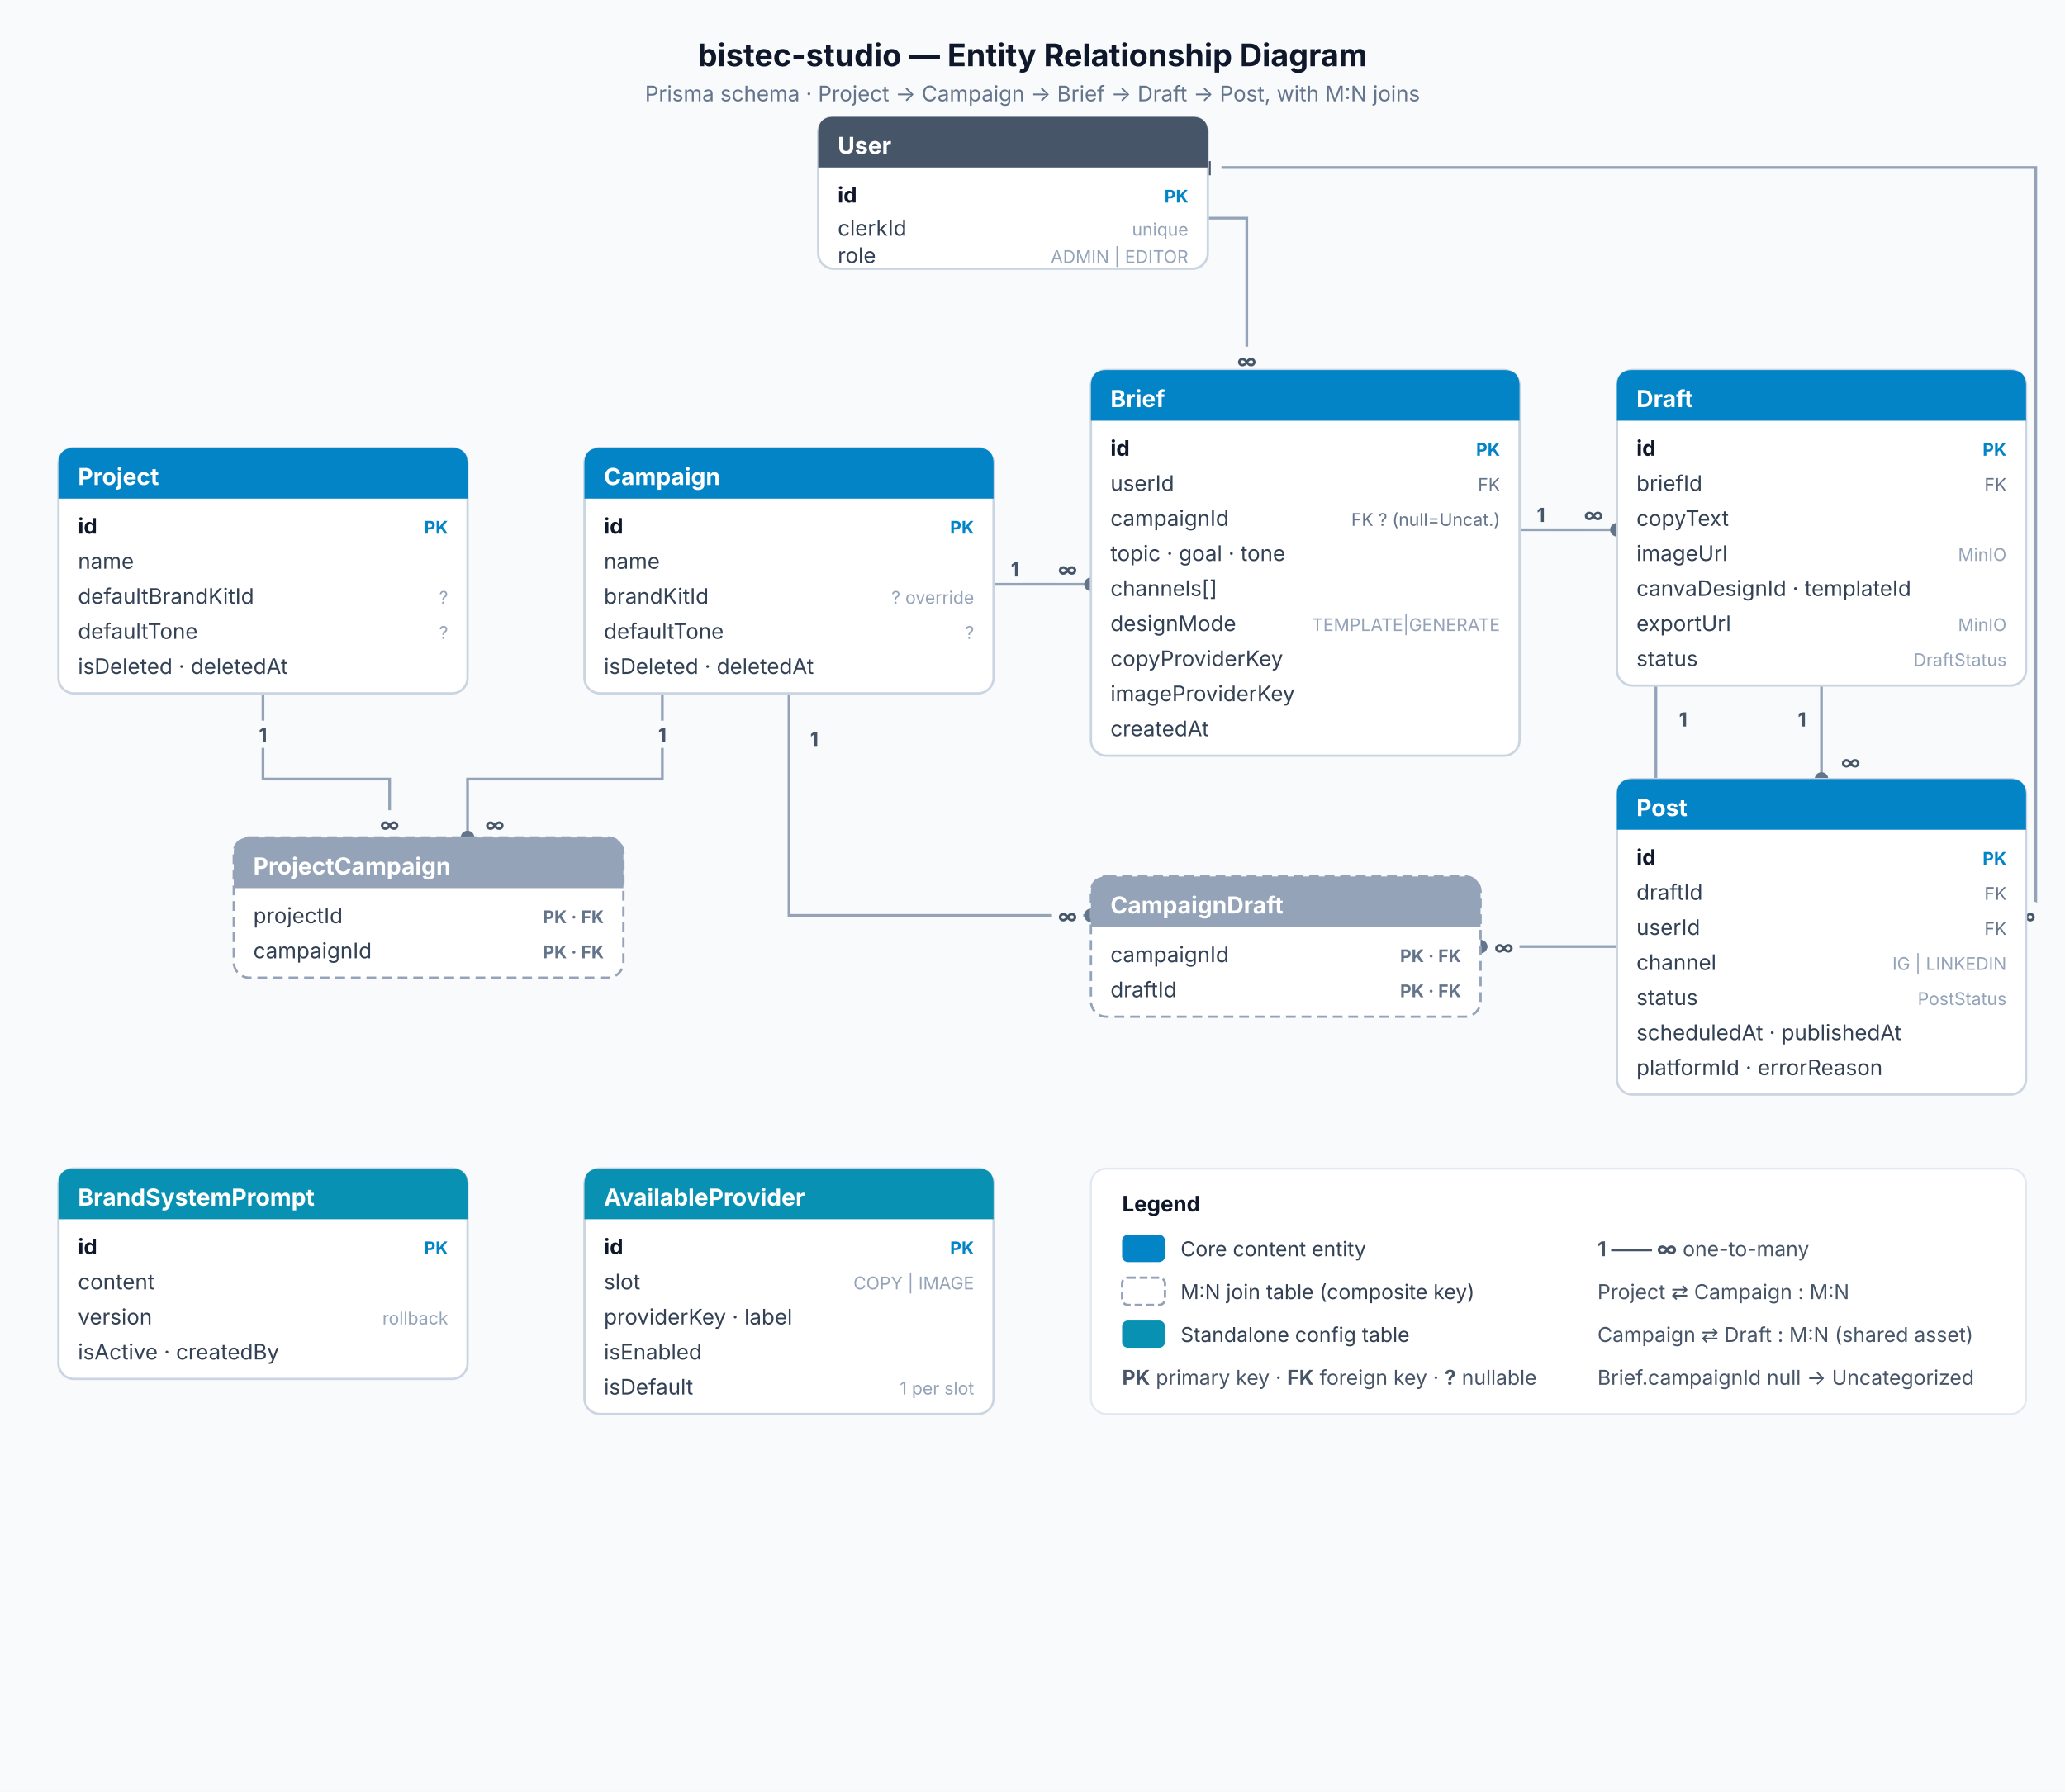
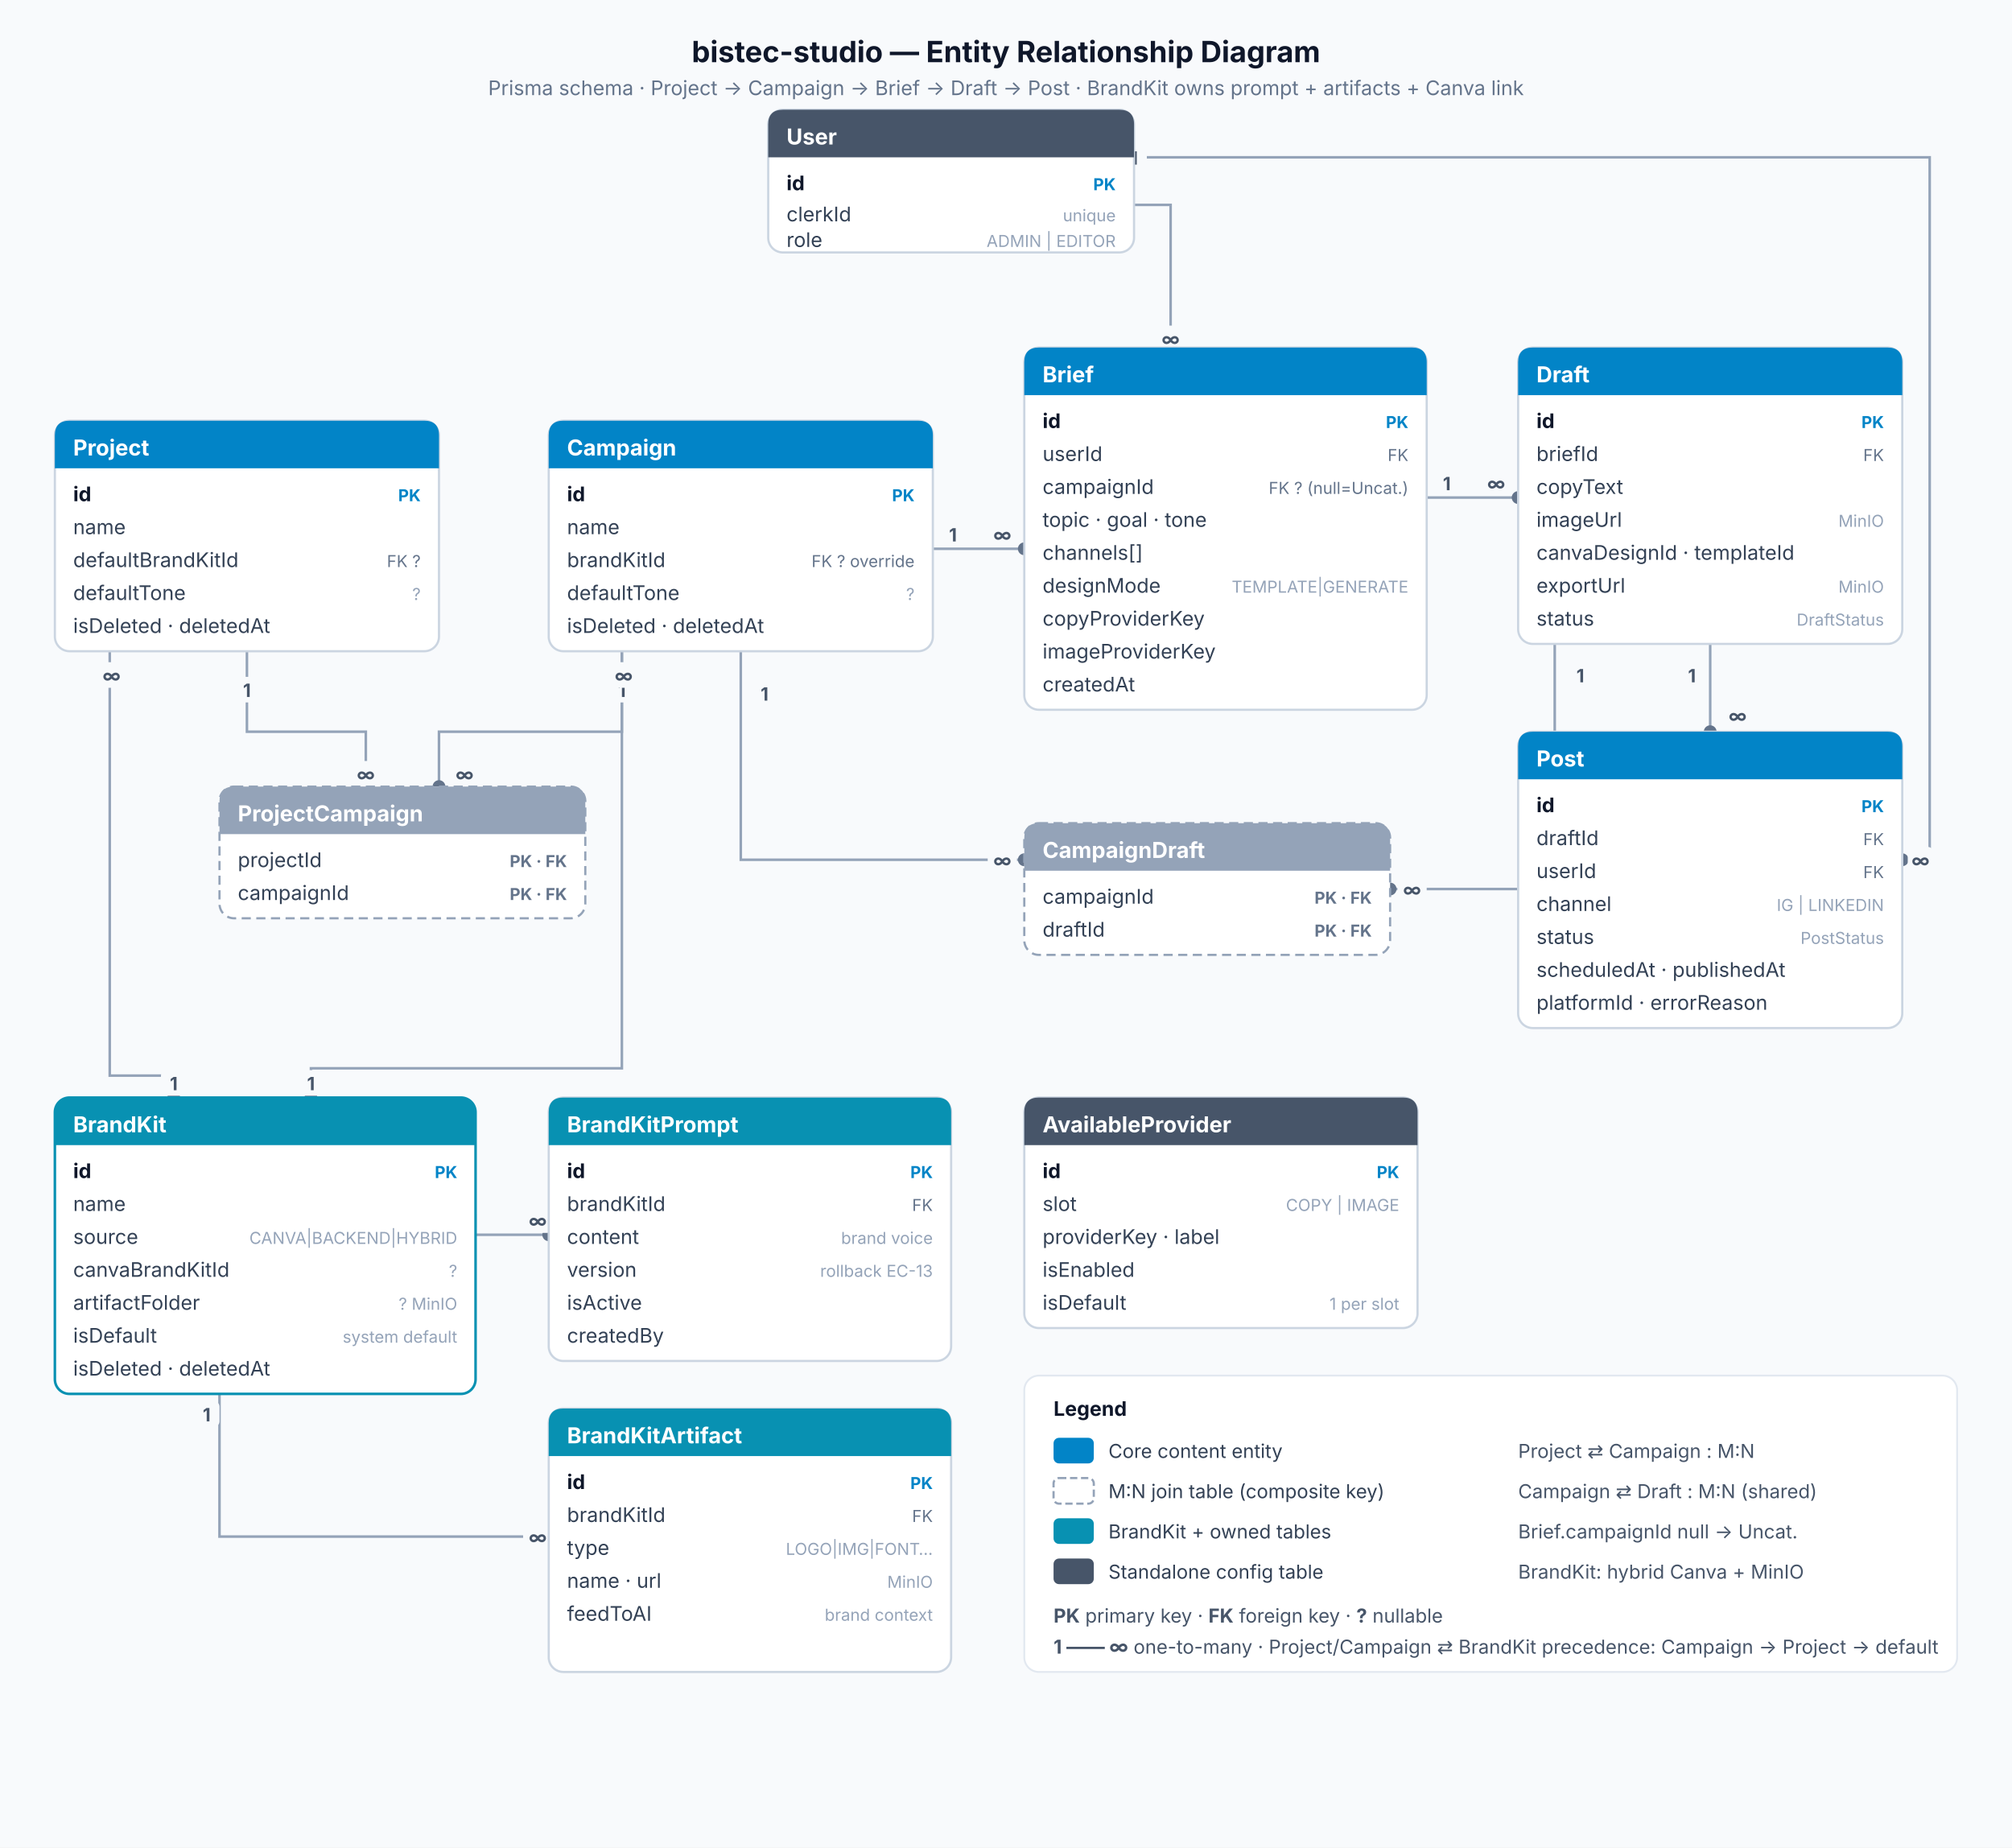
- <svg xmlns="http://www.w3.org/2000/svg" viewBox="0 0 1060 920" role="img" font-family="Inter, system-ui, -apple-system, sans-serif">
+ <svg xmlns="http://www.w3.org/2000/svg" viewBox="0 0 1100 1010" role="img" font-family="Inter, system-ui, -apple-system, sans-serif">
  <defs>
    <marker id="dot" markerWidth="7" markerHeight="7" refX="3.5" refY="3.5">
      <circle cx="3.5" cy="3.5" r="2.5" fill="#64748b" />
    </marker>
  </defs>
-   <rect width="1060" height="920" fill="#f8fafc" />
-   <text x="530" y="34" text-anchor="middle" font-size="16" font-weight="700" fill="#0f172a">bistec-studio — Entity Relationship Diagram</text>
-   <text x="530" y="52" text-anchor="middle" font-size="11" fill="#64748b">Prisma schema · Project → Campaign → Brief → Draft → Post, with M:N joins</text>
+   <rect width="1100" height="1010" fill="#f8fafc" />
+   <text x="550" y="34" text-anchor="middle" font-size="16" font-weight="700" fill="#0f172a">bistec-studio — Entity Relationship Diagram</text>
+   <text x="550" y="52" text-anchor="middle" font-size="11" fill="#64748b">Prisma schema · Project → Campaign → Brief → Draft → Post · BrandKit owns prompt + artifacts + Canva link</text>
  <g stroke="#94a3b8" stroke-width="1.4" fill="none">
    <path d="M560,112 L640,112 L640,190" marker-end="url(#dot)" />
-     <path d="M620,86 L1045,86 L1045,470 L1040,470" marker-end="url(#dot)" />
+     <path d="M620,86 L1055,86 L1055,470 L1040,470" marker-end="url(#dot)" />
    <path d="M135,356 L135,400 L200,400 L200,430" marker-end="url(#dot)" />
    <path d="M340,356 L340,400 L240,400 L240,430" marker-end="url(#dot)" />
    <path d="M510,300 L560,300" marker-end="url(#dot)" />
    <path d="M780,272 L830,272" marker-end="url(#dot)" />
    <path d="M935,352 L935,400" marker-end="url(#dot)" />
    <path d="M405,356 L405,470 L560,470" marker-end="url(#dot)" />
    <path d="M850,352 L850,486 L760,486" marker-end="url(#dot)" />
+     <path d="M60,356 L60,588 L95,588 L95,600" marker-end="url(#dot)" />
+     <path d="M340,356 L340,584 L170,584 L170,600" marker-end="url(#dot)" />
+     <path d="M260,675 L300,675" marker-end="url(#dot)" />
+     <path d="M120,762 L120,840 L300,840" marker-end="url(#dot)" />
  </g>
  <g font-size="10" font-weight="700" fill="#475569" text-anchor="middle">
    <rect x="551" y="104" width="14" height="14" rx="3" fill="#f8fafc" />
    <text x="558" y="115">1</text>
    <rect x="633" y="178" width="14" height="14" rx="3" fill="#f8fafc" />
    <text x="640" y="189">∞</text>
    <rect x="613" y="79" width="14" height="14" rx="3" fill="#f8fafc" />
    <text x="620" y="90">1</text>
-     <rect x="1033" y="463" width="14" height="14" rx="3" fill="#f8fafc" />
-     <text x="1040" y="474">∞</text>
+     <rect x="1043" y="463" width="14" height="14" rx="3" fill="#f8fafc" />
+     <text x="1050" y="474">∞</text>
    <rect x="128" y="370" width="14" height="14" rx="3" fill="#f8fafc" />
    <text x="135" y="381">1</text>
    <rect x="333" y="370" width="14" height="14" rx="3" fill="#f8fafc" />
    <text x="340" y="381">1</text>
    <rect x="193" y="416" width="14" height="14" rx="3" fill="#f8fafc" />
    <text x="200" y="427">∞</text>
    <rect x="247" y="416" width="14" height="14" rx="3" fill="#f8fafc" />
    <text x="254" y="427">∞</text>
    <rect x="514" y="285" width="14" height="14" rx="3" fill="#f8fafc" />
    <text x="521" y="296">1</text>
    <rect x="540" y="285" width="16" height="14" rx="3" fill="#f8fafc" />
    <text x="548" y="296">∞</text>
    <rect x="784" y="257" width="14" height="14" rx="3" fill="#f8fafc" />
    <text x="791" y="268">1</text>
    <rect x="810" y="257" width="16" height="14" rx="3" fill="#f8fafc" />
    <text x="818" y="268">∞</text>
    <rect x="918" y="362" width="14" height="14" rx="3" fill="#f8fafc" />
    <text x="925" y="373">1</text>
    <rect x="942" y="384" width="16" height="14" rx="3" fill="#f8fafc" />
    <text x="950" y="395">∞</text>
    <rect x="411" y="372" width="14" height="14" rx="3" fill="#f8fafc" />
    <text x="418" y="383">1</text>
    <rect x="540" y="463" width="16" height="14" rx="3" fill="#f8fafc" />
    <text x="548" y="474">∞</text>
    <rect x="857" y="362" width="14" height="14" rx="3" fill="#f8fafc" />
    <text x="864" y="373">1</text>
    <rect x="764" y="479" width="16" height="14" rx="3" fill="#f8fafc" />
    <text x="772" y="490">∞</text>
+     <rect x="53" y="362" width="16" height="14" rx="3" fill="#f8fafc" />
+     <text x="61" y="373">∞</text>
+     <rect x="88" y="585" width="14" height="14" rx="3" fill="#f8fafc" />
+     <text x="95" y="596">1</text>
+     <rect x="333" y="362" width="16" height="14" rx="3" fill="#f8fafc" />
+     <text x="341" y="373">∞</text>
+     <rect x="163" y="585" width="14" height="14" rx="3" fill="#f8fafc" />
+     <text x="170" y="596">1</text>
+     <rect x="252" y="660" width="14" height="14" rx="3" fill="#f8fafc" />
+     <text x="259" y="671">1</text>
+     <rect x="286" y="660" width="16" height="14" rx="3" fill="#f8fafc" />
+     <text x="294" y="671">∞</text>
+     <rect x="106" y="766" width="14" height="14" rx="3" fill="#f8fafc" />
+     <text x="113" y="777">1</text>
+     <rect x="286" y="833" width="16" height="14" rx="3" fill="#f8fafc" />
+     <text x="294" y="844">∞</text>
  </g>
  <g>
    <rect x="420" y="60" width="200" height="78" rx="8" fill="#fff" stroke="#cbd5e1" stroke-width="1.2" />
    <path d="M420,68 Q420,60 428,60 L612,60 Q620,60 620,68 L620,86 L420,86 Z" fill="#475569" />
    <text x="430" y="79" font-size="12" font-weight="700" fill="#fff">User</text>
    <text x="430" y="104" font-size="11" font-weight="700" fill="#0f172a">id</text>
    <text x="610" y="104" text-anchor="end" font-size="9" font-weight="700" fill="#0284c7">PK</text>
    <text x="430" y="121" font-size="11" fill="#334155">clerkId</text>
    <text x="610" y="121" text-anchor="end" font-size="9" fill="#94a3b8">unique</text>
    <text x="430" y="135" font-size="11" fill="#334155">role</text>
    <text x="610" y="135" text-anchor="end" font-size="9" fill="#94a3b8">ADMIN | EDITOR</text>
  </g>
  <g>
    <rect x="30" y="230" width="210" height="126" rx="8" fill="#fff" stroke="#cbd5e1" stroke-width="1.2" />
    <path d="M30,238 Q30,230 38,230 L232,230 Q240,230 240,238 L240,256 L30,256 Z" fill="#0284c7" />
    <text x="40" y="249" font-size="12" font-weight="700" fill="#fff">Project</text>
    <text x="40" y="274" font-size="11" font-weight="700" fill="#0f172a">id</text>
    <text x="230" y="274" text-anchor="end" font-size="9" font-weight="700" fill="#0284c7">PK</text>
    <text x="40" y="292" font-size="11" fill="#334155">name</text>
    <text x="40" y="310" font-size="11" fill="#334155">defaultBrandKitId</text>
-     <text x="230" y="310" text-anchor="end" font-size="9" fill="#94a3b8">?</text>
+     <text x="230" y="310" text-anchor="end" font-size="9" fill="#64748b">FK ?</text>
    <text x="40" y="328" font-size="11" fill="#334155">defaultTone</text>
    <text x="230" y="328" text-anchor="end" font-size="9" fill="#94a3b8">?</text>
    <text x="40" y="346" font-size="11" fill="#334155">isDeleted · deletedAt</text>
  </g>
  <g>
    <rect x="300" y="230" width="210" height="126" rx="8" fill="#fff" stroke="#cbd5e1" stroke-width="1.2" />
    <path d="M300,238 Q300,230 308,230 L502,230 Q510,230 510,238 L510,256 L300,256 Z" fill="#0284c7" />
    <text x="310" y="249" font-size="12" font-weight="700" fill="#fff">Campaign</text>
    <text x="310" y="274" font-size="11" font-weight="700" fill="#0f172a">id</text>
    <text x="500" y="274" text-anchor="end" font-size="9" font-weight="700" fill="#0284c7">PK</text>
    <text x="310" y="292" font-size="11" fill="#334155">name</text>
    <text x="310" y="310" font-size="11" fill="#334155">brandKitId</text>
-     <text x="500" y="310" text-anchor="end" font-size="9" fill="#94a3b8">? override</text>
+     <text x="500" y="310" text-anchor="end" font-size="9" fill="#64748b">FK ? override</text>
    <text x="310" y="328" font-size="11" fill="#334155">defaultTone</text>
    <text x="500" y="328" text-anchor="end" font-size="9" fill="#94a3b8">?</text>
    <text x="310" y="346" font-size="11" fill="#334155">isDeleted · deletedAt</text>
  </g>
  <g>
    <rect x="560" y="190" width="220" height="198" rx="8" fill="#fff" stroke="#cbd5e1" stroke-width="1.2" />
    <path d="M560,198 Q560,190 568,190 L772,190 Q780,190 780,198 L780,216 L560,216 Z" fill="#0284c7" />
    <text x="570" y="209" font-size="12" font-weight="700" fill="#fff">Brief</text>
    <text x="570" y="234" font-size="11" font-weight="700" fill="#0f172a">id</text>
    <text x="770" y="234" text-anchor="end" font-size="9" font-weight="700" fill="#0284c7">PK</text>
    <text x="570" y="252" font-size="11" fill="#334155">userId</text>
    <text x="770" y="252" text-anchor="end" font-size="9" fill="#64748b">FK</text>
    <text x="570" y="270" font-size="11" fill="#334155">campaignId</text>
    <text x="770" y="270" text-anchor="end" font-size="9" fill="#64748b">FK ? (null=Uncat.)</text>
    <text x="570" y="288" font-size="11" fill="#334155">topic · goal · tone</text>
    <text x="570" y="306" font-size="11" fill="#334155">channels[]</text>
    <text x="570" y="324" font-size="11" fill="#334155">designMode</text>
    <text x="770" y="324" text-anchor="end" font-size="9" fill="#94a3b8">TEMPLATE|GENERATE</text>
    <text x="570" y="342" font-size="11" fill="#334155">copyProviderKey</text>
    <text x="570" y="360" font-size="11" fill="#334155">imageProviderKey</text>
    <text x="570" y="378" font-size="11" fill="#334155">createdAt</text>
  </g>
  <g>
    <rect x="830" y="190" width="210" height="162" rx="8" fill="#fff" stroke="#cbd5e1" stroke-width="1.2" />
    <path d="M830,198 Q830,190 838,190 L1032,190 Q1040,190 1040,198 L1040,216 L830,216 Z" fill="#0284c7" />
    <text x="840" y="209" font-size="12" font-weight="700" fill="#fff">Draft</text>
    <text x="840" y="234" font-size="11" font-weight="700" fill="#0f172a">id</text>
    <text x="1030" y="234" text-anchor="end" font-size="9" font-weight="700" fill="#0284c7">PK</text>
    <text x="840" y="252" font-size="11" fill="#334155">briefId</text>
    <text x="1030" y="252" text-anchor="end" font-size="9" fill="#64748b">FK</text>
    <text x="840" y="270" font-size="11" fill="#334155">copyText</text>
    <text x="840" y="288" font-size="11" fill="#334155">imageUrl</text>
    <text x="1030" y="288" text-anchor="end" font-size="9" fill="#94a3b8">MinIO</text>
    <text x="840" y="306" font-size="11" fill="#334155">canvaDesignId · templateId</text>
    <text x="840" y="324" font-size="11" fill="#334155">exportUrl</text>
    <text x="1030" y="324" text-anchor="end" font-size="9" fill="#94a3b8">MinIO</text>
    <text x="840" y="342" font-size="11" fill="#334155">status</text>
    <text x="1030" y="342" text-anchor="end" font-size="9" fill="#94a3b8">DraftStatus</text>
  </g>
  <g>
    <rect x="830" y="400" width="210" height="162" rx="8" fill="#fff" stroke="#cbd5e1" stroke-width="1.2" />
    <path d="M830,408 Q830,400 838,400 L1032,400 Q1040,400 1040,408 L1040,426 L830,426 Z" fill="#0284c7" />
    <text x="840" y="419" font-size="12" font-weight="700" fill="#fff">Post</text>
    <text x="840" y="444" font-size="11" font-weight="700" fill="#0f172a">id</text>
    <text x="1030" y="444" text-anchor="end" font-size="9" font-weight="700" fill="#0284c7">PK</text>
    <text x="840" y="462" font-size="11" fill="#334155">draftId</text>
    <text x="1030" y="462" text-anchor="end" font-size="9" fill="#64748b">FK</text>
    <text x="840" y="480" font-size="11" fill="#334155">userId</text>
    <text x="1030" y="480" text-anchor="end" font-size="9" fill="#64748b">FK</text>
    <text x="840" y="498" font-size="11" fill="#334155">channel</text>
    <text x="1030" y="498" text-anchor="end" font-size="9" fill="#94a3b8">IG | LINKEDIN</text>
    <text x="840" y="516" font-size="11" fill="#334155">status</text>
    <text x="1030" y="516" text-anchor="end" font-size="9" fill="#94a3b8">PostStatus</text>
    <text x="840" y="534" font-size="11" fill="#334155">scheduledAt · publishedAt</text>
    <text x="840" y="552" font-size="11" fill="#334155">platformId · errorReason</text>
  </g>
  <g>
    <rect x="120" y="430" width="200" height="72" rx="8" fill="#fff" stroke="#94a3b8" stroke-width="1.2" stroke-dasharray="5,3" />
    <path d="M120,438 Q120,430 128,430 L312,430 Q320,430 320,438 L320,456 L120,456 Z" fill="#94a3b8" />
    <text x="130" y="449" font-size="12" font-weight="700" fill="#fff">ProjectCampaign</text>
    <text x="130" y="474" font-size="11" fill="#334155">projectId</text>
    <text x="310" y="474" text-anchor="end" font-size="9" font-weight="700" fill="#64748b">PK · FK</text>
    <text x="130" y="492" font-size="11" fill="#334155">campaignId</text>
    <text x="310" y="492" text-anchor="end" font-size="9" font-weight="700" fill="#64748b">PK · FK</text>
  </g>
  <g>
    <rect x="560" y="450" width="200" height="72" rx="8" fill="#fff" stroke="#94a3b8" stroke-width="1.2" stroke-dasharray="5,3" />
    <path d="M560,458 Q560,450 568,450 L752,450 Q760,450 760,458 L760,476 L560,476 Z" fill="#94a3b8" />
    <text x="570" y="469" font-size="12" font-weight="700" fill="#fff">CampaignDraft</text>
    <text x="570" y="494" font-size="11" fill="#334155">campaignId</text>
    <text x="750" y="494" text-anchor="end" font-size="9" font-weight="700" fill="#64748b">PK · FK</text>
    <text x="570" y="512" font-size="11" fill="#334155">draftId</text>
    <text x="750" y="512" text-anchor="end" font-size="9" font-weight="700" fill="#64748b">PK · FK</text>
  </g>
  <g>
-     <rect x="30" y="600" width="210" height="108" rx="8" fill="#fff" stroke="#cbd5e1" stroke-width="1.2" />
-     <path d="M30,608 Q30,600 38,600 L232,600 Q240,600 240,608 L240,626 L30,626 Z" fill="#0891b2" />
-     <text x="40" y="619" font-size="12" font-weight="700" fill="#fff">BrandSystemPrompt</text>
+     <rect x="30" y="600" width="230" height="162" rx="8" fill="#fff" stroke="#0891b2" stroke-width="1.4" />
+     <path d="M30,608 Q30,600 38,600 L252,600 Q260,600 260,608 L260,626 L30,626 Z" fill="#0891b2" />
+     <text x="40" y="619" font-size="12" font-weight="700" fill="#fff">BrandKit</text>
    <text x="40" y="644" font-size="11" font-weight="700" fill="#0f172a">id</text>
-     <text x="230" y="644" text-anchor="end" font-size="9" font-weight="700" fill="#0284c7">PK</text>
-     <text x="40" y="662" font-size="11" fill="#334155">content</text>
-     <text x="40" y="680" font-size="11" fill="#334155">version</text>
-     <text x="230" y="680" text-anchor="end" font-size="9" fill="#94a3b8">rollback</text>
-     <text x="40" y="698" font-size="11" fill="#334155">isActive · createdBy</text>
-   </g>
-   <g>
-     <rect x="300" y="600" width="210" height="126" rx="8" fill="#fff" stroke="#cbd5e1" stroke-width="1.2" />
-     <path d="M300,608 Q300,600 308,600 L502,600 Q510,600 510,608 L510,626 L300,626 Z" fill="#0891b2" />
-     <text x="310" y="619" font-size="12" font-weight="700" fill="#fff">AvailableProvider</text>
+     <text x="250" y="644" text-anchor="end" font-size="9" font-weight="700" fill="#0284c7">PK</text>
+     <text x="40" y="662" font-size="11" fill="#334155">name</text>
+     <text x="40" y="680" font-size="11" fill="#334155">source</text>
+     <text x="250" y="680" text-anchor="end" font-size="9" fill="#94a3b8">CANVA|BACKEND|HYBRID</text>
+     <text x="40" y="698" font-size="11" fill="#334155">canvaBrandKitId</text>
+     <text x="250" y="698" text-anchor="end" font-size="9" fill="#94a3b8">?</text>
+     <text x="40" y="716" font-size="11" fill="#334155">artifactFolder</text>
+     <text x="250" y="716" text-anchor="end" font-size="9" fill="#94a3b8">? MinIO</text>
+     <text x="40" y="734" font-size="11" fill="#334155">isDefault</text>
+     <text x="250" y="734" text-anchor="end" font-size="9" fill="#94a3b8">system default</text>
+     <text x="40" y="752" font-size="11" fill="#334155">isDeleted · deletedAt</text>
+   </g>
+   <g>
+     <rect x="300" y="600" width="220" height="144" rx="8" fill="#fff" stroke="#cbd5e1" stroke-width="1.2" />
+     <path d="M300,608 Q300,600 308,600 L512,600 Q520,600 520,608 L520,626 L300,626 Z" fill="#0891b2" />
+     <text x="310" y="619" font-size="12" font-weight="700" fill="#fff">BrandKitPrompt</text>
    <text x="310" y="644" font-size="11" font-weight="700" fill="#0f172a">id</text>
-     <text x="500" y="644" text-anchor="end" font-size="9" font-weight="700" fill="#0284c7">PK</text>
-     <text x="310" y="662" font-size="11" fill="#334155">slot</text>
-     <text x="500" y="662" text-anchor="end" font-size="9" fill="#94a3b8">COPY | IMAGE</text>
-     <text x="310" y="680" font-size="11" fill="#334155">providerKey · label</text>
-     <text x="310" y="698" font-size="11" fill="#334155">isEnabled</text>
-     <text x="310" y="716" font-size="11" fill="#334155">isDefault</text>
-     <text x="500" y="716" text-anchor="end" font-size="9" fill="#94a3b8">1 per slot</text>
-   </g>
-   <g>
-     <rect x="560" y="600" width="480" height="126" rx="8" fill="#fff" stroke="#e2e8f0" stroke-width="1" />
-     <text x="576" y="622" font-size="11" font-weight="700" fill="#0f172a">Legend</text>
-     <rect x="576" y="634" width="22" height="14" rx="3" fill="#0284c7" />
-     <text x="606" y="645" font-size="10.5" fill="#334155">Core content entity</text>
-     <rect x="576" y="656" width="22" height="14" rx="3" fill="#fff" stroke="#94a3b8" stroke-width="1.2" stroke-dasharray="4,2" />
-     <text x="606" y="667" font-size="10.5" fill="#334155">M:N join table (composite key)</text>
-     <rect x="576" y="678" width="22" height="14" rx="3" fill="#0891b2" />
-     <text x="606" y="689" font-size="10.5" fill="#334155">Standalone config table</text>
-     <text x="576" y="711" font-size="10.5" fill="#475569">
+     <text x="510" y="644" text-anchor="end" font-size="9" font-weight="700" fill="#0284c7">PK</text>
+     <text x="310" y="662" font-size="11" fill="#334155">brandKitId</text>
+     <text x="510" y="662" text-anchor="end" font-size="9" fill="#64748b">FK</text>
+     <text x="310" y="680" font-size="11" fill="#334155">content</text>
+     <text x="510" y="680" text-anchor="end" font-size="9" fill="#94a3b8">brand voice</text>
+     <text x="310" y="698" font-size="11" fill="#334155">version</text>
+     <text x="510" y="698" text-anchor="end" font-size="9" fill="#94a3b8">rollback EC-13</text>
+     <text x="310" y="716" font-size="11" fill="#334155">isActive</text>
+     <text x="310" y="734" font-size="11" fill="#334155">createdBy</text>
+   </g>
+   <g>
+     <rect x="300" y="770" width="220" height="144" rx="8" fill="#fff" stroke="#cbd5e1" stroke-width="1.2" />
+     <path d="M300,778 Q300,770 308,770 L512,770 Q520,770 520,778 L520,796 L300,796 Z" fill="#0891b2" />
+     <text x="310" y="789" font-size="12" font-weight="700" fill="#fff">BrandKitArtifact</text>
+     <text x="310" y="814" font-size="11" font-weight="700" fill="#0f172a">id</text>
+     <text x="510" y="814" text-anchor="end" font-size="9" font-weight="700" fill="#0284c7">PK</text>
+     <text x="310" y="832" font-size="11" fill="#334155">brandKitId</text>
+     <text x="510" y="832" text-anchor="end" font-size="9" fill="#64748b">FK</text>
+     <text x="310" y="850" font-size="11" fill="#334155">type</text>
+     <text x="510" y="850" text-anchor="end" font-size="9" fill="#94a3b8">LOGO|IMG|FONT…</text>
+     <text x="310" y="868" font-size="11" fill="#334155">name · url</text>
+     <text x="510" y="868" text-anchor="end" font-size="9" fill="#94a3b8">MinIO</text>
+     <text x="310" y="886" font-size="11" fill="#334155">feedToAI</text>
+     <text x="510" y="886" text-anchor="end" font-size="9" fill="#94a3b8">brand context</text>
+   </g>
+   <g>
+     <rect x="560" y="600" width="215" height="126" rx="8" fill="#fff" stroke="#cbd5e1" stroke-width="1.2" />
+     <path d="M560,608 Q560,600 568,600 L767,600 Q775,600 775,608 L775,626 L560,626 Z" fill="#475569" />
+     <text x="570" y="619" font-size="12" font-weight="700" fill="#fff">AvailableProvider</text>
+     <text x="570" y="644" font-size="11" font-weight="700" fill="#0f172a">id</text>
+     <text x="765" y="644" text-anchor="end" font-size="9" font-weight="700" fill="#0284c7">PK</text>
+     <text x="570" y="662" font-size="11" fill="#334155">slot</text>
+     <text x="765" y="662" text-anchor="end" font-size="9" fill="#94a3b8">COPY | IMAGE</text>
+     <text x="570" y="680" font-size="11" fill="#334155">providerKey · label</text>
+     <text x="570" y="698" font-size="11" fill="#334155">isEnabled</text>
+     <text x="570" y="716" font-size="11" fill="#334155">isDefault</text>
+     <text x="765" y="716" text-anchor="end" font-size="9" fill="#94a3b8">1 per slot</text>
+   </g>
+   <g>
+     <rect x="560" y="752" width="510" height="162" rx="8" fill="#fff" stroke="#e2e8f0" stroke-width="1" />
+     <text x="576" y="774" font-size="11" font-weight="700" fill="#0f172a">Legend</text>
+     <rect x="576" y="786" width="22" height="14" rx="3" fill="#0284c7" />
+     <text x="606" y="797" font-size="10.5" fill="#334155">Core content entity</text>
+     <rect x="576" y="808" width="22" height="14" rx="3" fill="#fff" stroke="#94a3b8" stroke-width="1.2" stroke-dasharray="4,2" />
+     <text x="606" y="819" font-size="10.5" fill="#334155">M:N join table (composite key)</text>
+     <rect x="576" y="830" width="22" height="14" rx="3" fill="#0891b2" />
+     <text x="606" y="841" font-size="10.5" fill="#334155">BrandKit + owned tables</text>
+     <rect x="576" y="852" width="22" height="14" rx="3" fill="#475569" />
+     <text x="606" y="863" font-size="10.5" fill="#334155">Standalone config table</text>
+     <text x="576" y="887" font-size="10.5" fill="#475569">
      <tspan font-weight="700">PK</tspan> primary key · <tspan font-weight="700">FK</tspan> foreign key · <tspan font-weight="700">?</tspan> nullable</text>
-     <text x="820" y="645" font-size="10.5" fill="#475569">
-       <tspan font-weight="700">1 —— ∞</tspan>  one-to-many</text>
-     <text x="820" y="667" font-size="10.5" fill="#475569">Project ⇄ Campaign : M:N</text>
-     <text x="820" y="689" font-size="10.5" fill="#475569">Campaign ⇄ Draft : M:N (shared asset)</text>
-     <text x="820" y="711" font-size="10.5" fill="#475569">Brief.campaignId null → Uncategorized</text>
+     <text x="576" y="904" font-size="10.5" fill="#475569">
+       <tspan font-weight="700">1 —— ∞</tspan> one-to-many · Project/Campaign ⇄ BrandKit precedence: Campaign → Project → default</text>
+     <text x="830" y="797" font-size="10.5" fill="#475569">Project ⇄ Campaign : M:N</text>
+     <text x="830" y="819" font-size="10.5" fill="#475569">Campaign ⇄ Draft : M:N (shared)</text>
+     <text x="830" y="841" font-size="10.5" fill="#475569">Brief.campaignId null → Uncat.</text>
+     <text x="830" y="863" font-size="10.5" fill="#475569">BrandKit: hybrid Canva + MinIO</text>
  </g>
</svg>
